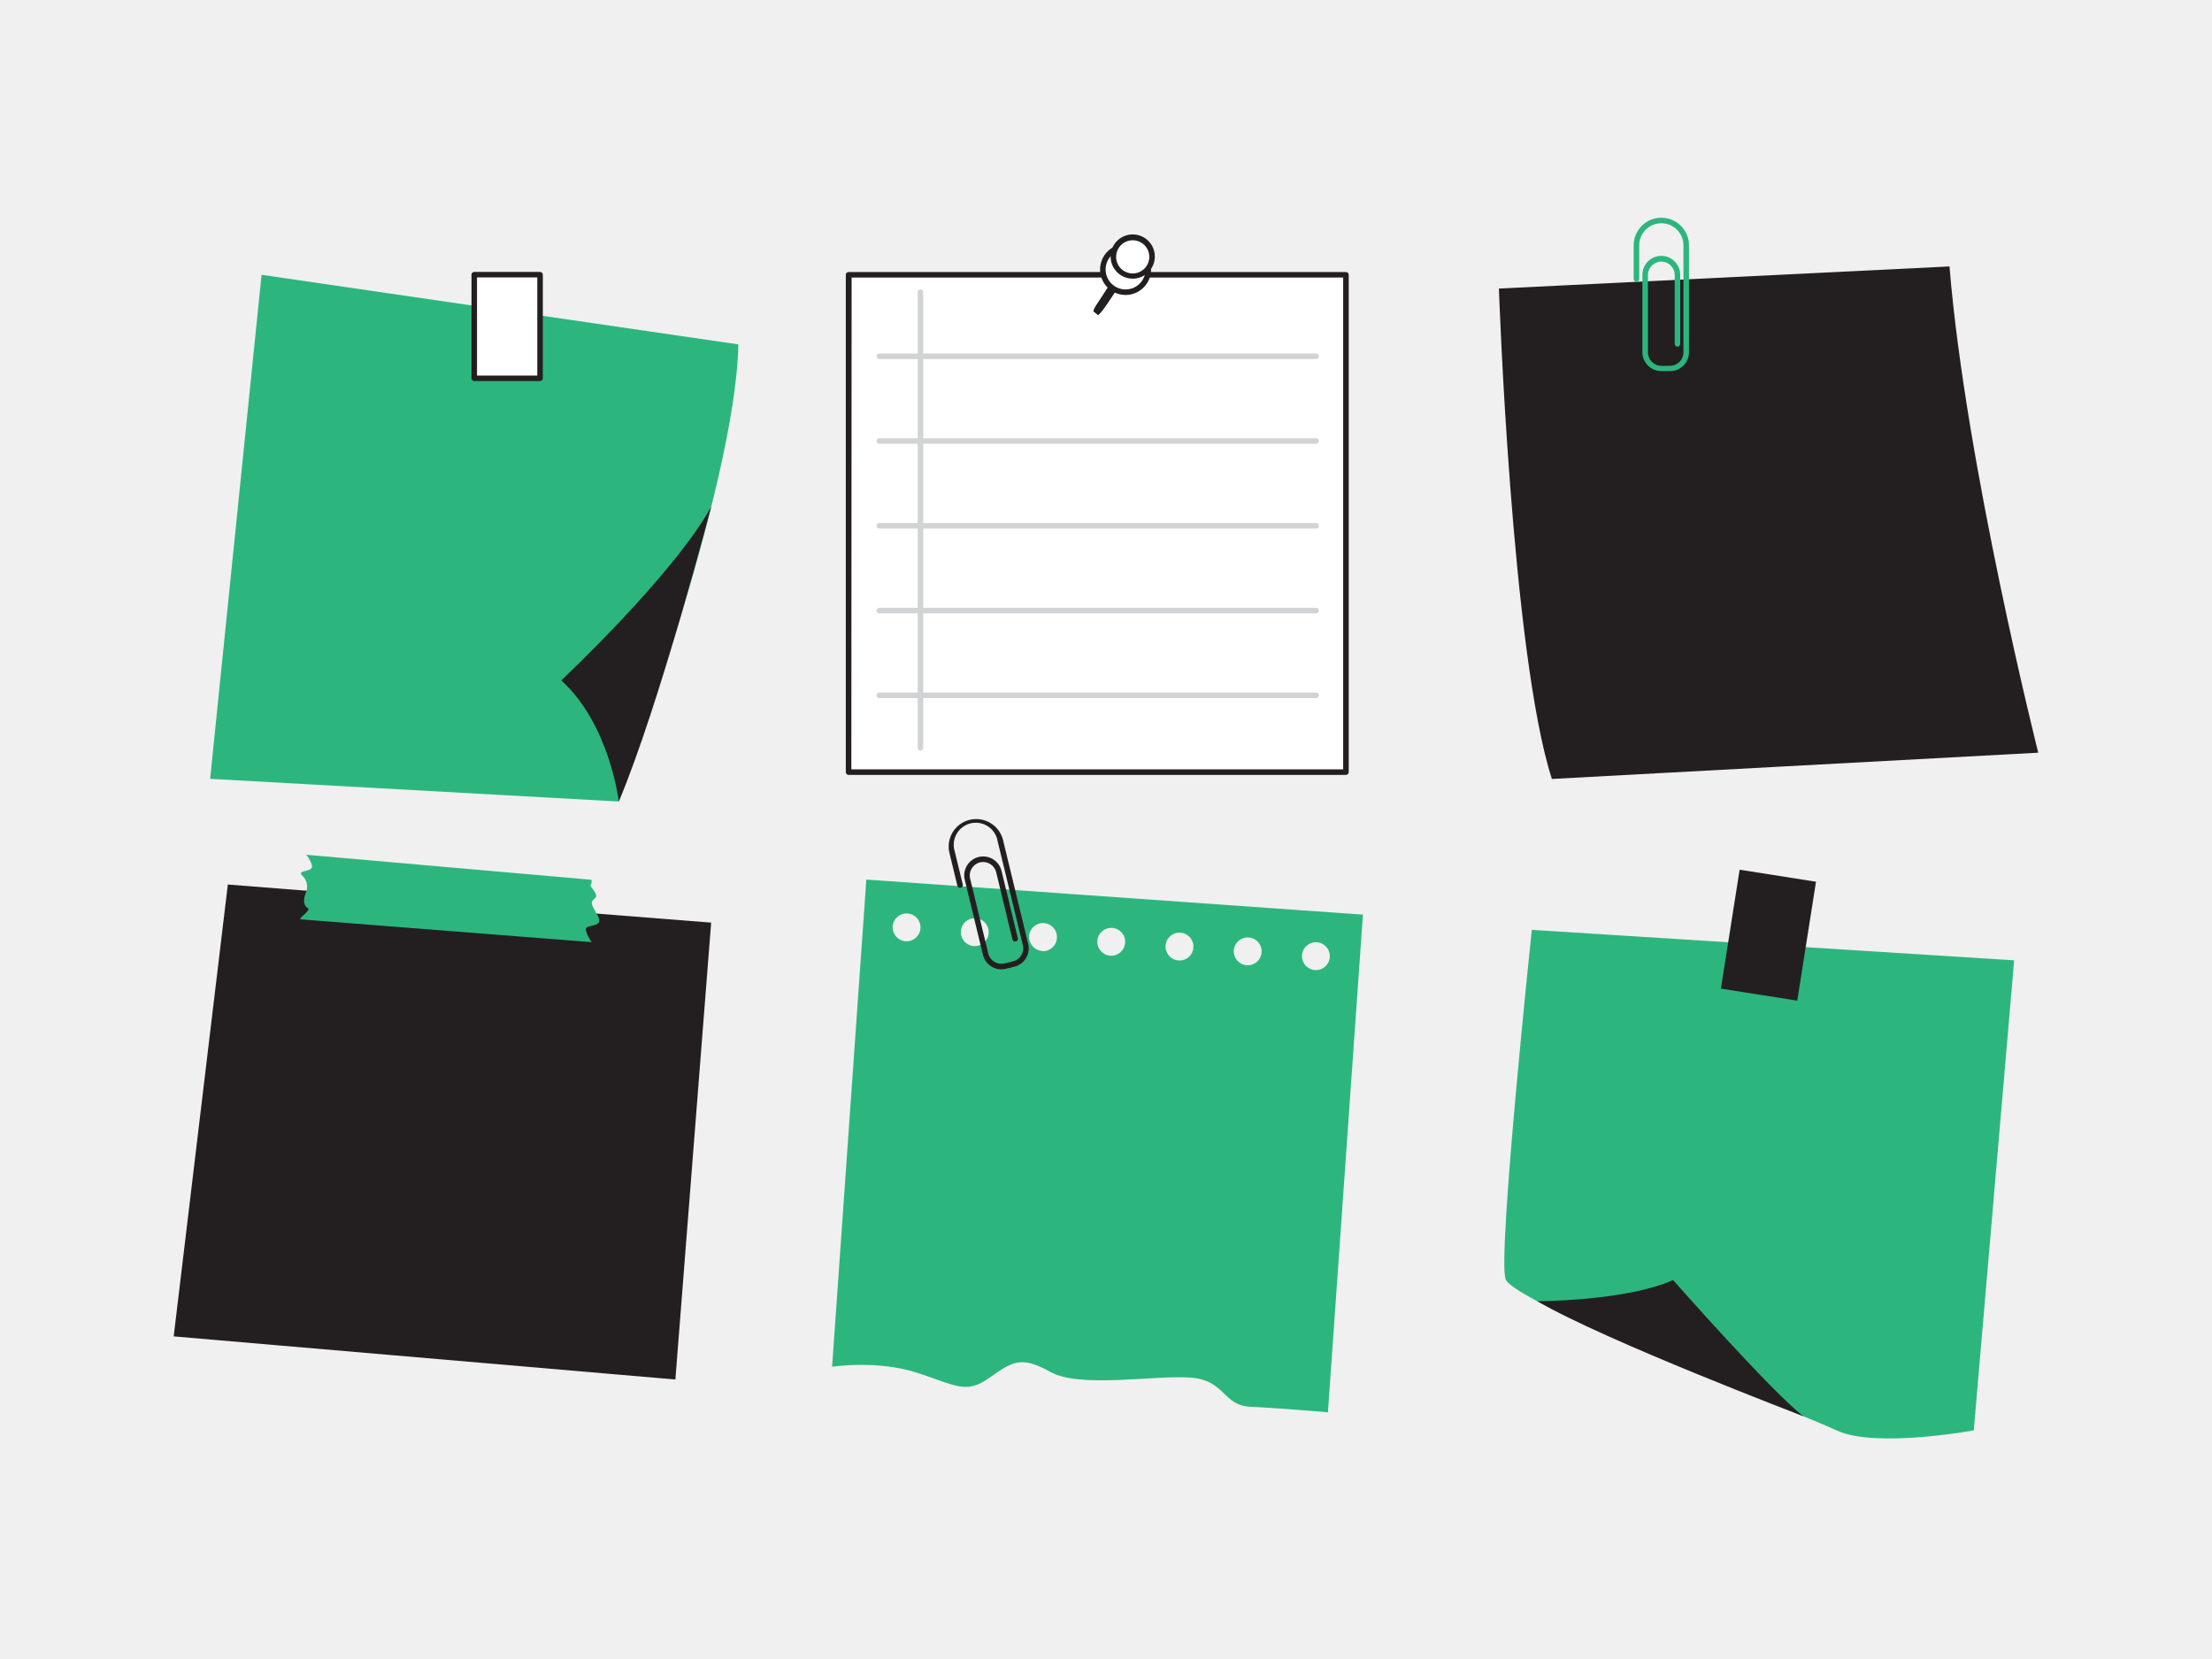
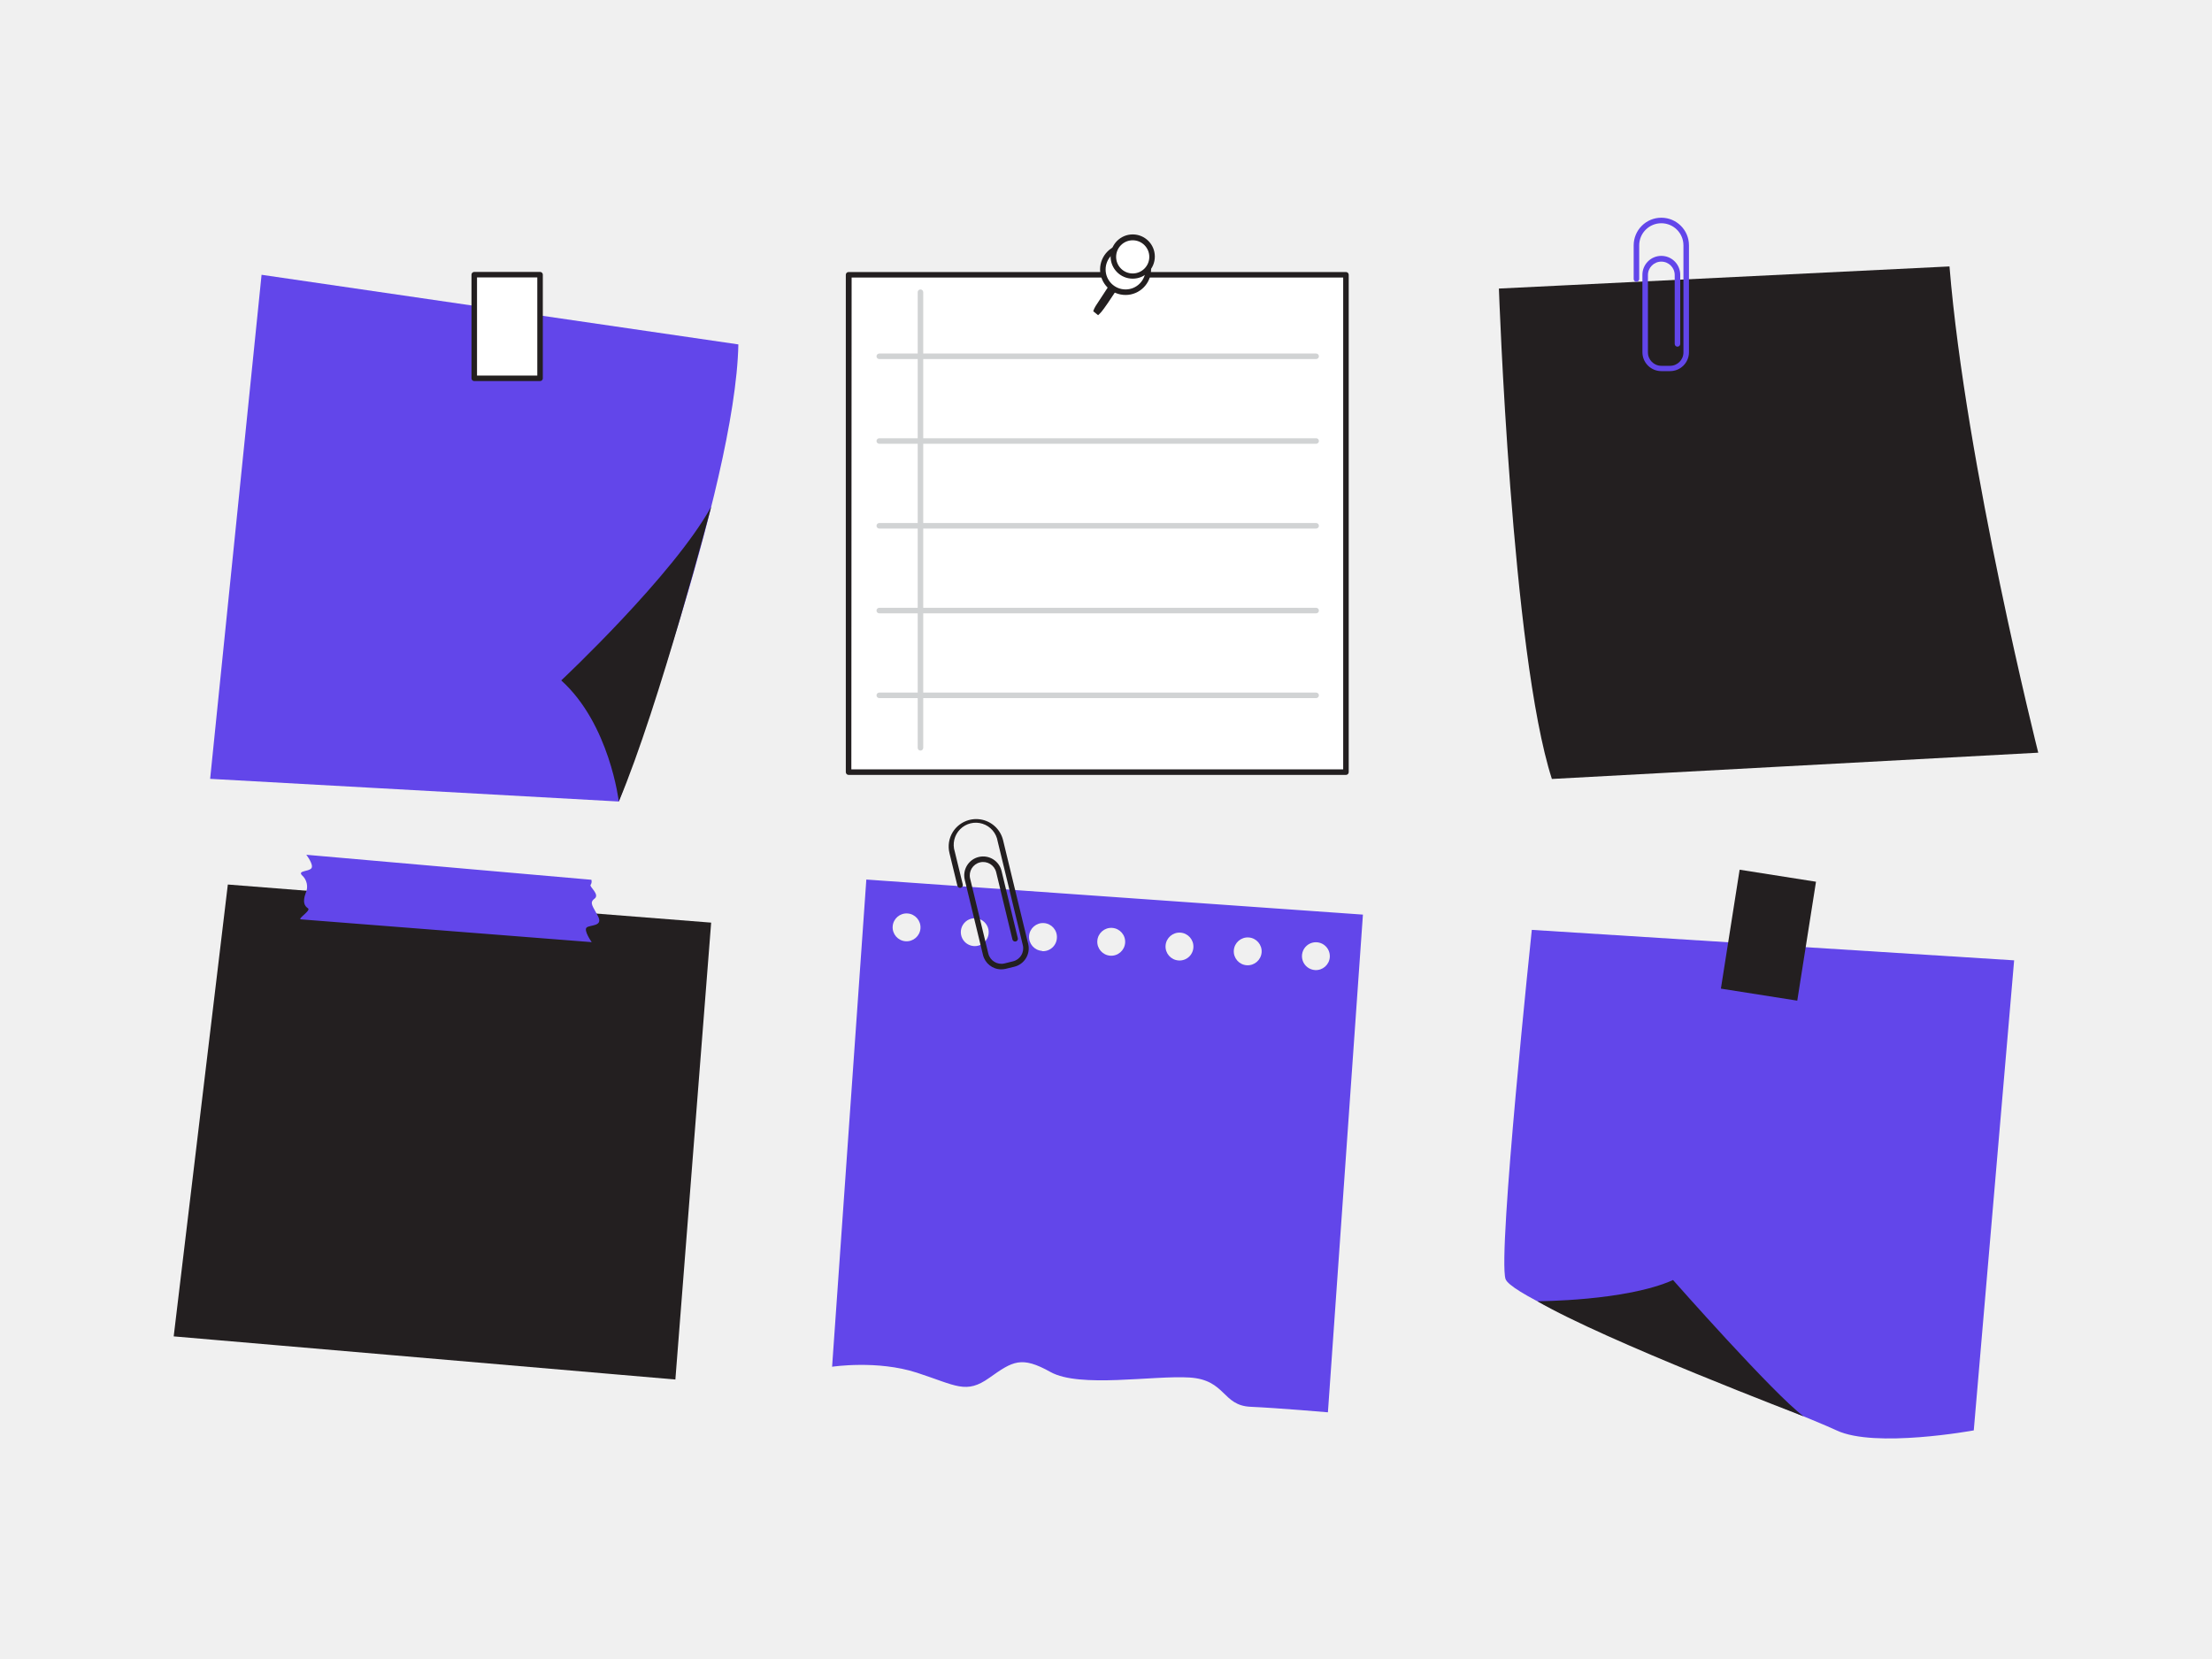
<svg xmlns="http://www.w3.org/2000/svg" data-name="#70_notes" viewBox="0 0 400 300">
-   <path d="M47.3 49.69L38 140.84l73.91 4.1S133 88.28 133.52 62.28z" fill="#2cb67d" />
+   <path d="M47.3 49.69L38 140.84l73.91 4.1S133 88.28 133.52 62.28z" fill="#6246ea" />
  <path d="M111.9 144.94s-1.65-14-10.41-21.9c0 0 20.27-19 27.11-31.4 0 0-9.31 35.78-16.7 53.3z" fill="#231f20" />
  <path fill="#fff" d="M85.76 49.67h11.91v18.74H85.76z" />
  <path d="M97.66 68.91h-11.9a.5.5 0 01-.5-.5V49.67a.5.5 0 01.5-.5h11.9a.5.5 0 01.5.5v18.74a.5.5 0 01-.5.5zm-11.4-1h10.9V50.17h-10.9z" fill="#231f20" />
-   <path d="M277 168.15s-6.21 58.76-4.75 63.14 52.92 24.09 59.86 27.37 24.81 0 24.81 0l7.3-85z" fill="#2cb67d" />
+   <path d="M277 168.15s-6.21 58.76-4.75 63.14 52.92 24.09 59.86 27.37 24.81 0 24.81 0l7.3-85z" fill="#6246ea" />
  <path d="M278 235.3s16 0 24.54-3.83c0 0 18.21 20.65 23.61 24.65.04 0-35.98-13.7-48.15-20.82zM314.58 157.27l13.81 2.175-3.387 21.505-13.81-2.175zM128.6 166.84l-87.4-6.89-9.79 81.71 90.72 7.8 6.47-82.62z" fill="#231f20" />
-   <path d="M106.94 159.09l-51.55-4.52s1.42 1.84.91 2.45-2.44.4-1.73 1.22a2.77 2.77 0 01.71 3.26c-.61 1.63-.2 2.35.41 2.75s-2 1.94-1.27 2 52.58 4.12 52.58 4.12-1.52-2.14-.91-2.65 3-.16 2.07-2-1.67-2.45-.65-3.21-1-2.19-.71-2.5a1.06 1.06 0 00.14-.92zM156.66 159.05l-6.19 88.1s8.18-1.25 15.34 1.08 8.87 3.92 13.1.92 5.77-4 11.05-1.05 18.62.58 25.17 1 5.87 5.06 11 5.29 14 1 14 1l6.33-90zm7.1 11.16a2.52 2.52 0 112.69-2.33 2.52 2.52 0 01-2.69 2.33zm12.34.87a2.52 2.52 0 112.68-2.33 2.52 2.52 0 01-2.68 2.33zm12.33.87a2.52 2.52 0 112.69-2.34 2.52 2.52 0 01-2.69 2.39zm12.34.87a2.52 2.52 0 112.69-2.34 2.52 2.52 0 01-2.69 2.34zm12.34.86a2.52 2.52 0 112.69-2.33 2.5 2.5 0 01-2.69 2.33zm12.34.87a2.52 2.52 0 112.69-2.33 2.53 2.53 0 01-2.69 2.33zm12.34.87a2.52 2.52 0 112.68-2.34 2.52 2.52 0 01-2.68 2.34z" fill="#2cb67d" />
+   <path d="M106.94 159.09l-51.55-4.52s1.42 1.84.91 2.45-2.44.4-1.73 1.22a2.77 2.77 0 01.71 3.26c-.61 1.63-.2 2.35.41 2.75s-2 1.94-1.27 2 52.58 4.12 52.58 4.12-1.52-2.14-.91-2.65 3-.16 2.07-2-1.67-2.45-.65-3.21-1-2.19-.71-2.5a1.06 1.06 0 00.14-.92zM156.66 159.05l-6.19 88.1s8.18-1.25 15.34 1.08 8.87 3.92 13.1.92 5.77-4 11.05-1.05 18.62.58 25.17 1 5.87 5.06 11 5.29 14 1 14 1l6.33-90zm7.1 11.16a2.52 2.52 0 112.69-2.33 2.52 2.52 0 01-2.69 2.33zm12.34.87a2.52 2.52 0 112.68-2.33 2.52 2.52 0 01-2.68 2.33zm12.33.87a2.52 2.52 0 112.69-2.34 2.52 2.52 0 01-2.69 2.39zm12.34.87a2.52 2.52 0 112.69-2.34 2.52 2.52 0 01-2.69 2.34zm12.34.86a2.52 2.52 0 112.69-2.33 2.5 2.5 0 01-2.69 2.33zm12.34.87a2.52 2.52 0 112.69-2.33 2.53 2.53 0 01-2.69 2.33zm12.34.87a2.52 2.52 0 112.68-2.34 2.52 2.52 0 01-2.68 2.34z" fill="#6246ea" />
  <path d="M181.06 175.29a3.41 3.41 0 01-3.31-2.62l-3.29-13.57a3.42 3.42 0 116.65-1.61l2.94 12.15a.5.5 0 01-.37.61.5.5 0 01-.6-.37l-2.94-12.15a2.42 2.42 0 00-4.71 1.14l3.29 13.57a2.43 2.43 0 002.92 1.78l1.54-.38a2.37 2.37 0 001.49-1.09 2.4 2.4 0 00.29-1.83l-4.55-18.78a4 4 0 10-7.75 1.88l1.44 5.92a.51.51 0 01-.37.61.5.5 0 01-.6-.37l-1.44-5.93a5 5 0 01.59-3.77 5 5 0 019.1 1.42l4.55 18.79a3.42 3.42 0 01-2.52 4.13l-1.53.37a3.83 3.83 0 01-.82.1zM352.53 48.18l-81.48 4s2.28 66.05 9.58 88.68l87.95-4.75S355.45 84 352.53 48.18z" fill="#231f20" />
-   <path d="M302 67.11h-1.58a3.42 3.42 0 01-3.42-3.42v-14a3.42 3.42 0 016.84 0v12.5a.5.5 0 01-.5.5.5.5 0 01-.5-.5V49.73a2.42 2.42 0 10-4.84 0v14a2.42 2.42 0 002.42 2.42H302a2.42 2.42 0 002.42-2.42V44.37a4 4 0 10-8 0v6.09a.5.5 0 01-.5.5.5.5 0 01-.5-.5v-6.09a5 5 0 1110 0v19.32a3.42 3.42 0 01-3.42 3.42z" fill="#2cb67d" />
+   <path d="M302 67.11h-1.58a3.42 3.42 0 01-3.42-3.42v-14a3.42 3.42 0 016.84 0v12.5a.5.5 0 01-.5.5.5.5 0 01-.5-.5V49.73a2.42 2.42 0 10-4.84 0v14a2.42 2.42 0 002.42 2.42H302a2.42 2.42 0 002.42-2.42V44.37a4 4 0 10-8 0v6.09a.5.5 0 01-.5.5.5.5 0 01-.5-.5v-6.09a5 5 0 1110 0v19.32a3.42 3.42 0 01-3.42 3.42z" fill="#6246ea" />
  <path d="M153.45 49.69v89.94h89.94V49.69z" fill="#fff" />
  <path d="M243.39 140.13h-89.94a.51.51 0 01-.5-.5V49.69a.5.5 0 01.5-.5h89.94a.5.5 0 01.5.5v89.94a.5.5 0 01-.5.5zm-89.44-1h88.94V50.19H154z" fill="#231f20" />
  <path d="M166.45 135.73a.5.5 0 01-.5-.5V52.84a.5.5 0 011 0v82.39a.5.5 0 01-.5.5z" fill="#d1d3d4" />
  <path d="M238 64.93h-79a.5.5 0 01-.5-.5.5.5 0 01.5-.5h79a.5.5 0 01.5.5.5.5 0 01-.5.5zM238 80.25h-79a.5.5 0 01-.5-.5.5.5 0 01.5-.5h79a.5.5 0 01.5.5.5.5 0 01-.5.5zM238 95.58h-79a.5.5 0 01-.5-.5.5.5 0 01.5-.5h79a.5.5 0 01.5.5.5.5 0 01-.5.5zM238 110.91h-79a.5.5 0 010-1h79a.5.5 0 010 1zM238 126.24h-79a.5.5 0 010-1h79a.5.5 0 010 1z" fill="#d1d3d4" />
  <path d="M198.57 57a5.82 5.82 0 00.6-.61c1-1.16 4.7-7 4.7-7l-1.45-.62s-3.64 5.56-4.3 6.58a4.12 4.12 0 00-.43.93z" fill="#231f20" />
  <circle cx="203.55" cy="48.73" r="4.11" fill="#fff" />
  <path d="M203.55 53.34a4.61 4.61 0 114.6-4.61 4.61 4.61 0 01-4.6 4.61zm0-8.22a3.61 3.61 0 103.6 3.61 3.61 3.61 0 00-3.6-3.61z" fill="#231f20" />
  <circle cx="204.83" cy="46.42" r="3.47" fill="#fff" />
  <path d="M204.83 50.39a4 4 0 114-4 4 4 0 01-4 4zm0-6.94a3 3 0 103 3 3 3 0 00-3-3z" fill="#231f20" />
</svg>
